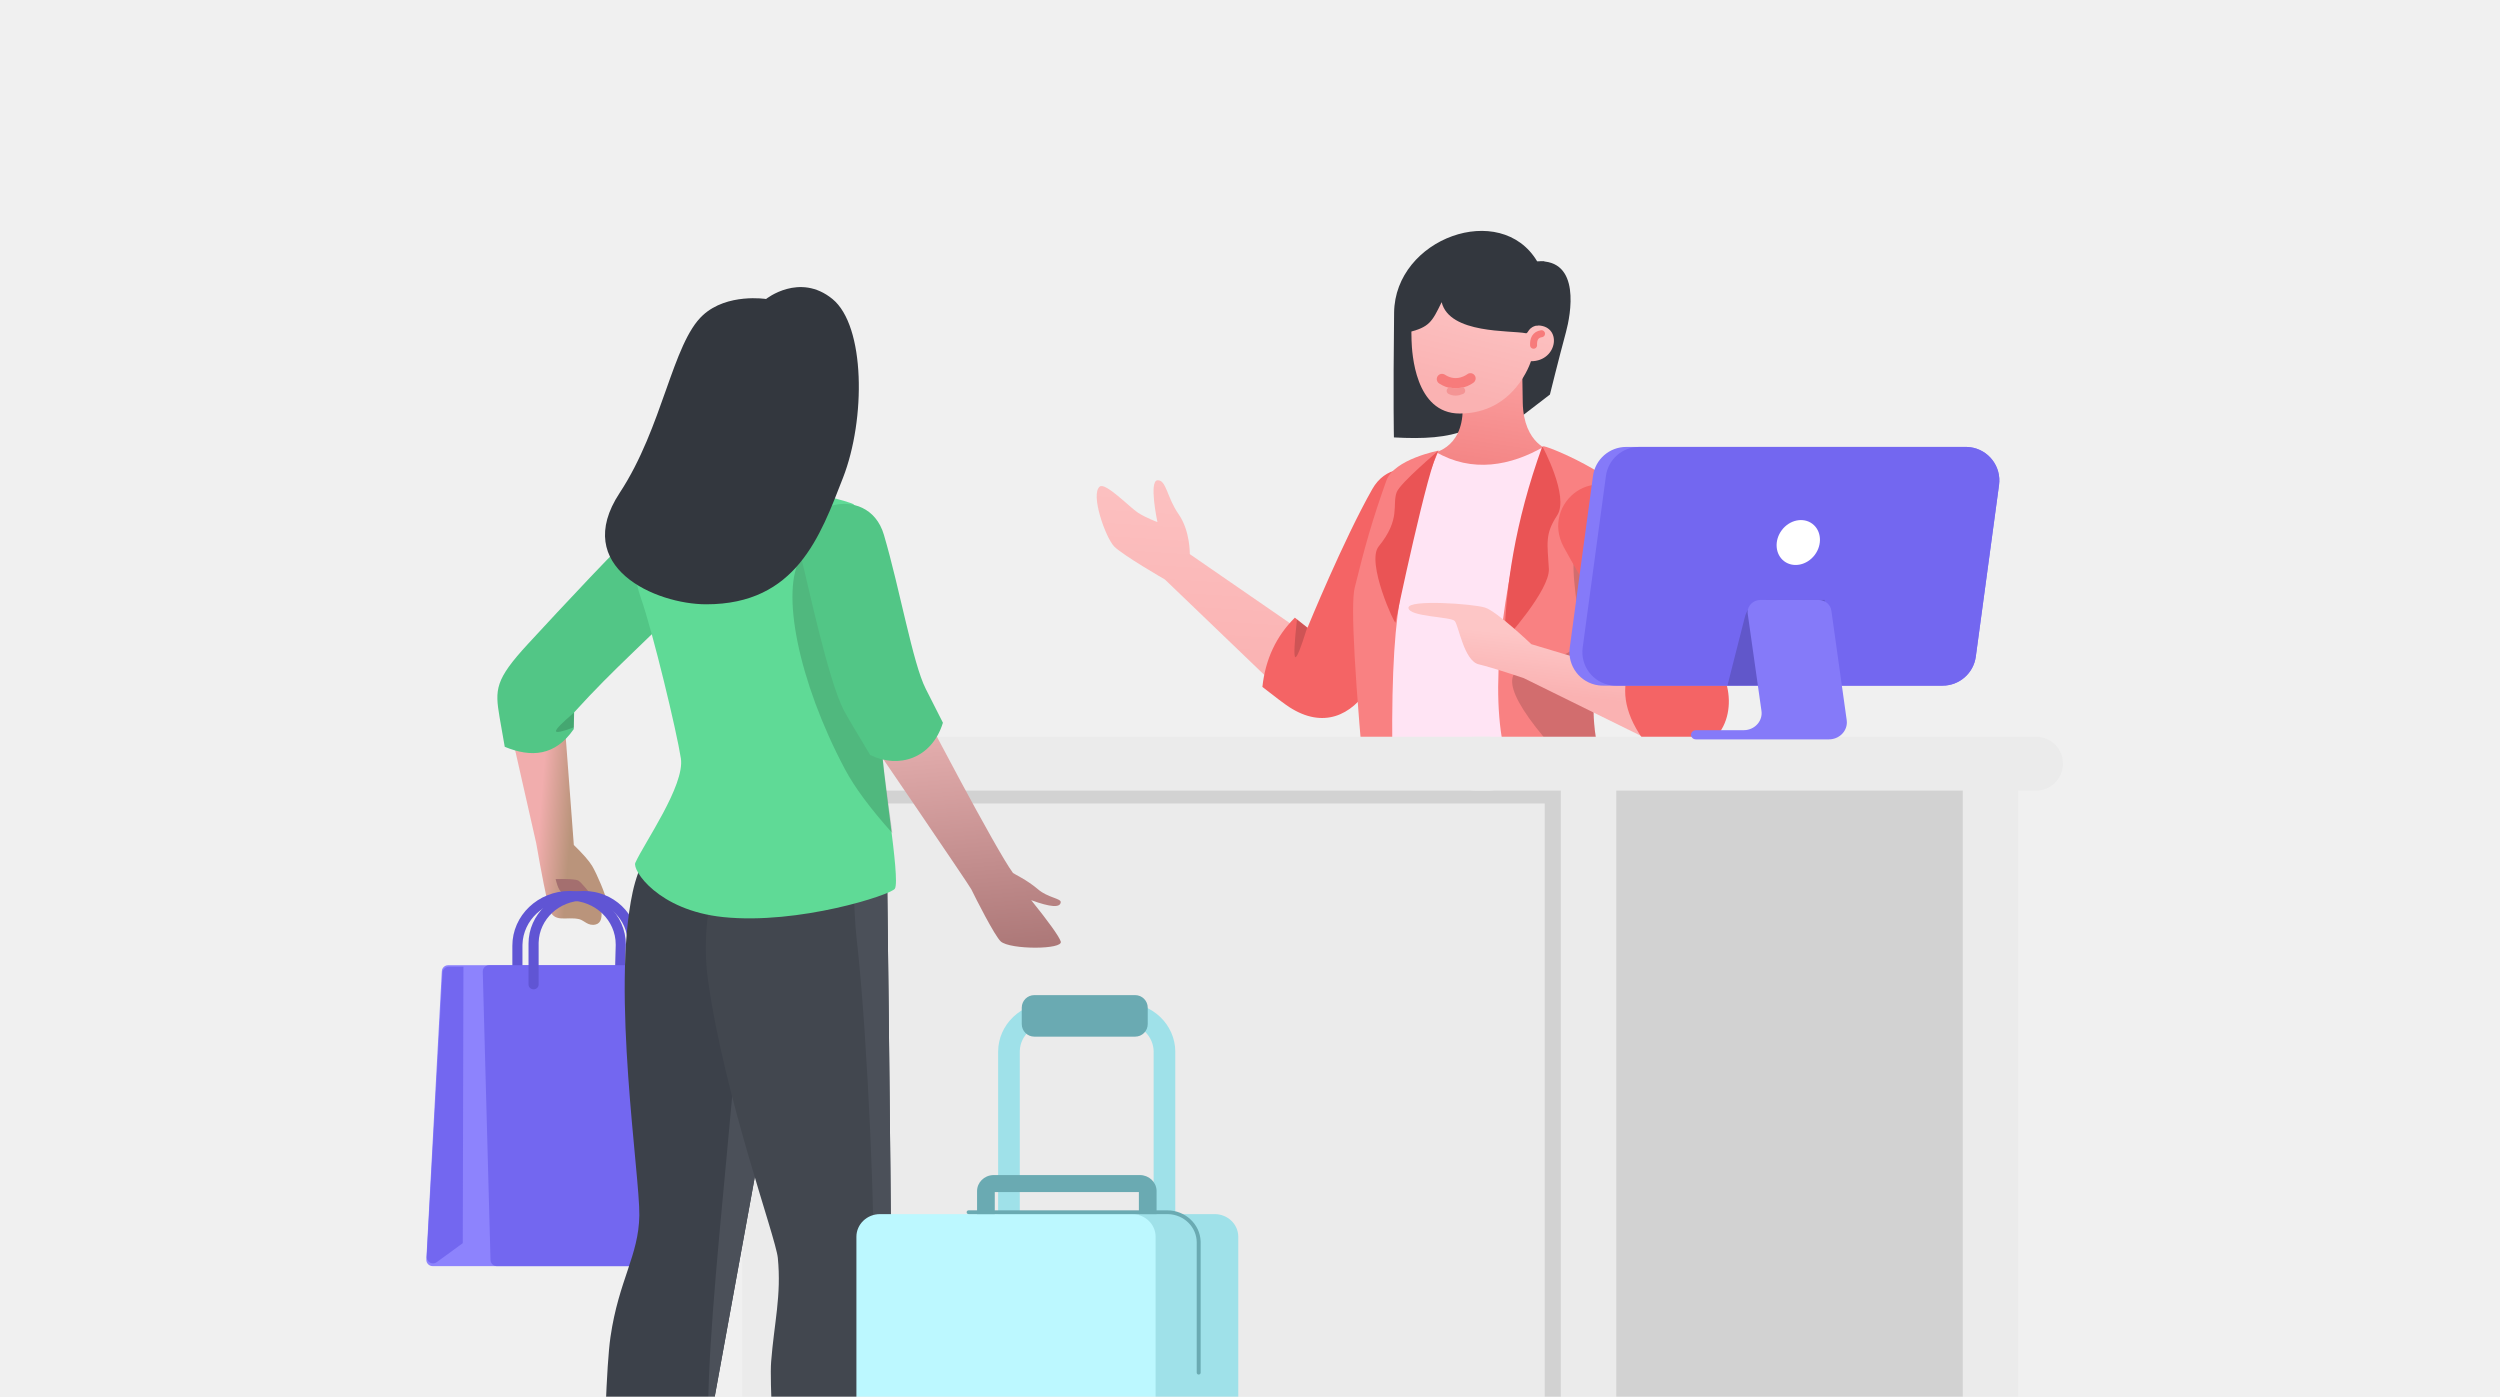
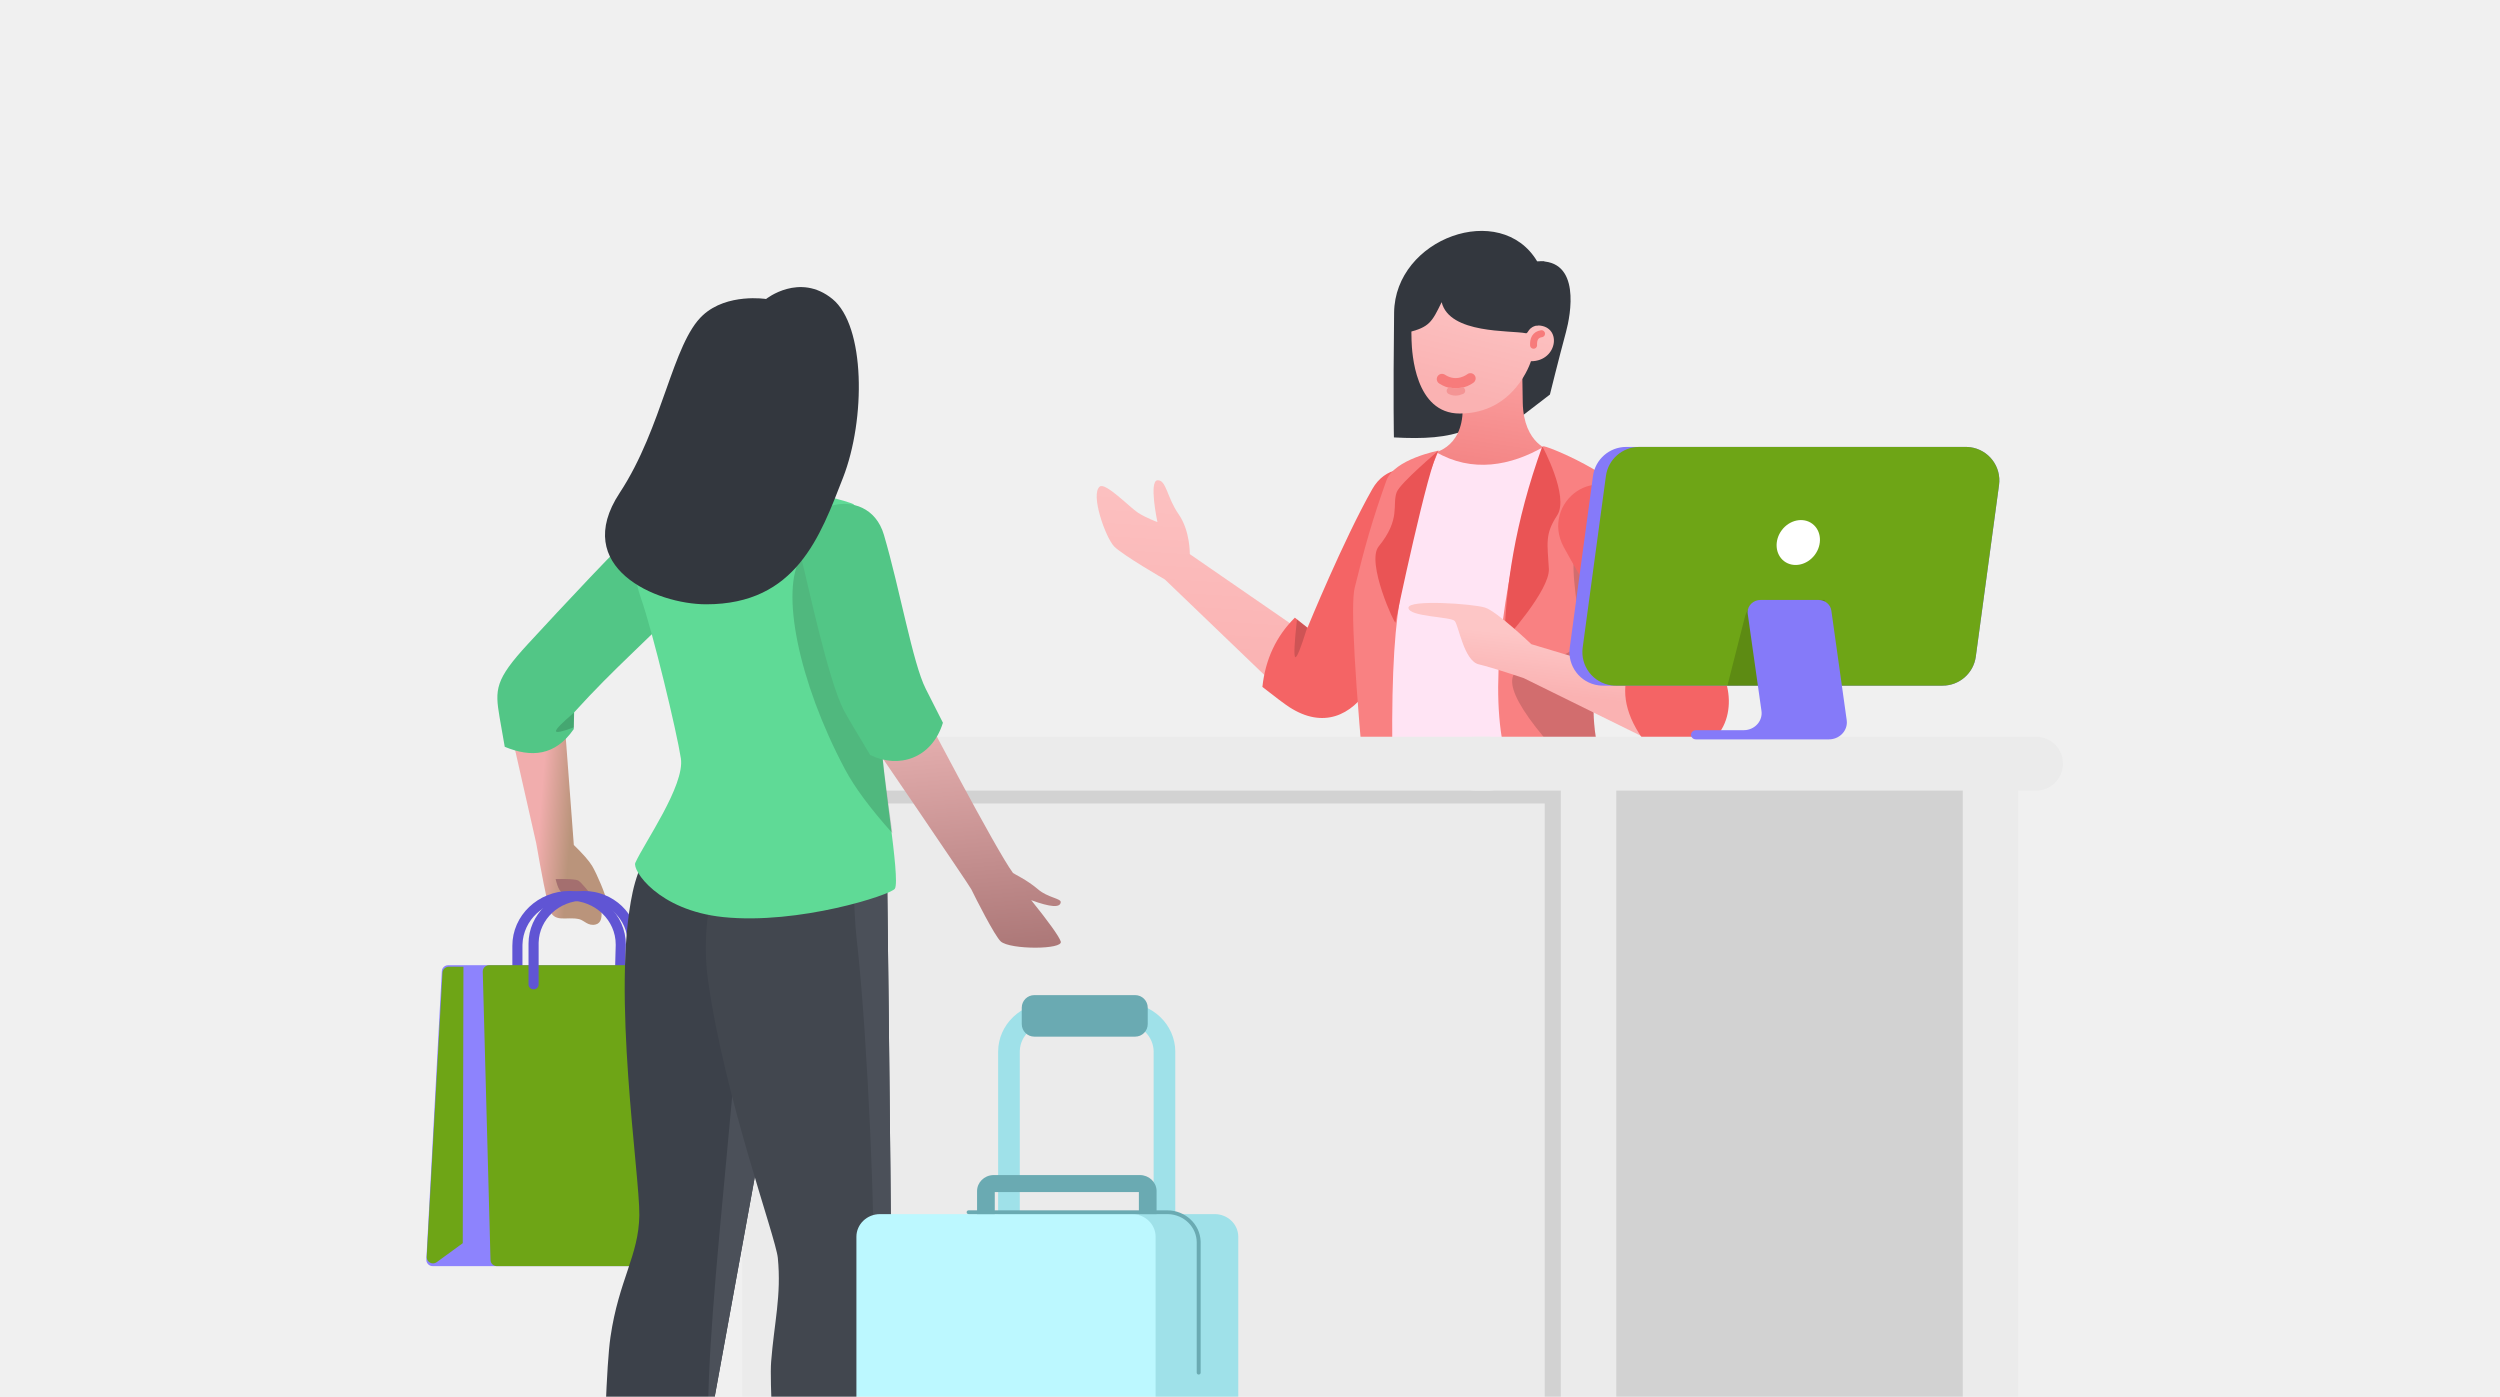
<svg xmlns="http://www.w3.org/2000/svg" xmlns:xlink="http://www.w3.org/1999/xlink" width="358px" height="200px" viewBox="0 0 358 200" version="1.1">
  <defs>
    <path d="M6,0 L352,0 C355.314,-6.08718376e-16 358,2.686 358,6 L358,200 L358,200 L0,200 L0,6 C-4.05812251e-16,2.686 2.686,6.08718376e-16 6,0 Z" id="path-1" />
    <linearGradient x1="100%" y1="28.702%" x2="100%" y2="138.491%" id="linearGradient-3">
      <stop stop-color="#7E1939" offset="0%" />
      <stop stop-color="#E35785" offset="100%" />
    </linearGradient>
    <linearGradient x1="100%" y1="28.702%" x2="100%" y2="96.604%" id="linearGradient-4">
      <stop stop-color="#9C2248" offset="0%" />
      <stop stop-color="#E35785" offset="100%" />
    </linearGradient>
    <linearGradient x1="42.833%" y1="-28.186%" x2="50%" y2="91.05%" id="linearGradient-5">
      <stop stop-color="#FDC6C6" offset="0%" />
      <stop stop-color="#FAB2B2" offset="100%" />
    </linearGradient>
    <linearGradient x1="44.771%" y1="-28.186%" x2="62.919%" y2="121.547%" id="linearGradient-6">
      <stop stop-color="#FFAFAF" offset="0%" />
      <stop stop-color="#F07777" offset="100%" />
    </linearGradient>
    <linearGradient x1="31.713%" y1="-1.016%" x2="55.144%" y2="86.96%" id="linearGradient-7">
      <stop stop-color="#FDC6C6" offset="0%" />
      <stop stop-color="#FAB2B2" offset="100%" />
    </linearGradient>
    <linearGradient x1="42.314%" y1="24.938%" x2="50%" y2="63.158%" id="linearGradient-8">
      <stop stop-color="#FDC6C6" offset="0%" />
      <stop stop-color="#FAB2B2" offset="100%" />
    </linearGradient>
    <linearGradient x1="40.233%" y1="35.954%" x2="59.343%" y2="59.89%" id="linearGradient-9">
      <stop stop-color="#F1ADAD" offset="0%" />
      <stop stop-color="#BA947B" offset="100%" />
    </linearGradient>
    <linearGradient x1="43.599%" y1="-28.186%" x2="50%" y2="111.154%" id="linearGradient-10">
      <stop stop-color="#FDC6C6" offset="0%" />
      <stop stop-color="#A47070" offset="100%" />
    </linearGradient>
    <linearGradient x1="46.493%" y1="-28.186%" x2="50%" y2="111.154%" id="linearGradient-11">
      <stop stop-color="#FDC6C6" offset="0%" />
      <stop stop-color="#A47070" offset="100%" />
    </linearGradient>
  </defs>
  <g id="📝-Pages-New" stroke="none" stroke-width="1" fill="none" fill-rule="evenodd">
    <g id="Knowledge-Base" transform="translate(-288, -445)">
      <g id="Illustration" transform="translate(288, 445)">
        <mask id="mask-2" fill="white">
          <use xlink:href="#path-1" />
        </mask>
        <g id="Mask" />
        <g mask="url(#mask-2)">
          <g transform="translate(61, 32)">
            <g id="Wom2.4" transform="translate(141, 109) scale(-1, 1) translate(-141, -109) translate(95, 0.5)">
              <g id="LLeg" transform="translate(27.06185, 78.22868)">
                <path d="M-6.88594311e-15,4.37589234e-14 C-6.88594311e-15,4.37589234e-14 6.481,59.226 7.01,64.638 C7.539,70.049 6.481,73.968 6.047,79.557 C5.614,85.146 7.701,120.3 7.701,120.3 C10.77,122.06 14.422,122.405 19.065,120.353 C19.065,120.353 23.329,76.56 23.288,66.586 C23.263,60.636 23.912,0.668 23.912,0.668 L-6.88594311e-15,4.37589234e-14 Z" id="Path" fill="url(#linearGradient-3)" />
                <ellipse id="Oval" fill-opacity="0.192" fill="#FFFFFF" transform="translate(19.72723, 67.04502) rotate(3) translate(-19.72723, -67.04502) " cx="19.727" cy="67.045" rx="2.584" ry="4.004" />
                <path d="M10.356,65.124 C10.888,68.87 9.458,75.967 6.066,86.414 L6.023,84.697 C5.975,82.425 5.973,80.654 6.039,79.671 L6.047,79.557 C6.467,74.154 7.469,70.312 7.058,65.174 L6.969,64.224 C6.746,62.034 6.056,55.61 5.19,47.622 L5.665,48.927 C8.293,56.213 9.857,61.612 10.356,65.124 Z" id="Path" fill-opacity="0.192" fill="#FFFFFF" />
              </g>
              <g id="RLeg" transform="translate(6.460736, 75.74981)">
                <path d="M16.46,0 C16.46,0 9.389,5.966 7.532,14.537 C4.438,28.825 5.995,55.214 5.903,61 C5.816,66.787 3.593,70.278 2.401,78.46 C1.209,86.642 2.389,123.207 2.389,123.207 C5.549,124.992 8.977,125.12 12.745,123.1 L34.878,1.908 L16.46,0 Z" id="Path" fill="url(#linearGradient-4)" />
                <ellipse id="Oval" fill-opacity="0.192" fill="#FFFFFF" transform="translate(17.53921, 68.2922) rotate(5) translate(-17.53921, -68.2922) " cx="17.539" cy="68.292" rx="2.906" ry="4.621" />
                <path d="M11.749,5.325 L14.511,5.681 C12.084,10.027 10.858,19.938 10.833,35.414 L10.833,35.905 C10.833,59.305 6.321,67.548 4.505,77.622 L4.451,77.927 C3.364,84.174 2.55,94.185 2.008,107.959 L1.953,104.544 C1.802,94.138 1.799,82.595 2.401,78.46 C3.593,70.278 5.816,66.787 5.903,61 L5.907,60.425 C5.906,53.641 4.53,28.396 7.532,14.537 C8.316,10.917 10.03,7.762 11.749,5.325 Z" id="Path" fill-opacity="0.192" fill="#FFFFFF" />
              </g>
              <g id="LArm" transform="translate(41.03859, 34.68479)">
                <path d="M36.581,12.166 C36.581,12.166 36.514,8.825 38.192,6.436 C39.87,4.046 39.937,1.508 41.207,1.591 C42.477,1.674 41.219,7.574 41.219,7.574 C41.219,7.574 42.83,6.987 43.988,6.245 C45.145,5.503 48.655,1.844 49.475,2.492 C50.866,3.597 48.626,9.828 47.406,11.074 C46.182,12.321 40.142,15.803 40.142,15.803 L22.352,32.886 L19.692,23.817 L36.581,12.166 Z" id="Path" fill="url(#linearGradient-5)" />
                <path d="M0.999,10.658 C3.742,16.721 8.763,27.858 10.833,31.181 C13.427,35.343 17.518,37.176 22.307,34.089 C22.975,33.658 24.268,32.689 26.187,31.183 C25.761,27.228 24.211,23.922 21.539,21.265 C20.329,22.218 19.724,22.695 19.724,22.695 C19.724,22.695 14.578,10.12 10.438,2.835 C6.852,-3.468 -3.175,1.44 0.999,10.658 Z" id="Path" fill="#F46465" />
                <path d="M19.778,22.702 C20.699,25.681 21.268,27.085 21.483,26.912 C21.698,26.74 21.616,24.947 21.236,21.534 L19.778,22.702 Z" id="Path" fill-opacity="0.16" fill="#000000" />
              </g>
              <g id="Head" transform="translate(22.61257, 0)">
                <path d="M7.573,21.808 L7.573,27.173 L3.44,24.001 C3.44,24.001 2.17,18.861 1.137,15.043 C0.489,12.649 -1.09,4.547 5.265,4.927 C10.471,-3.821 25.632,1.593 25.752,12.28 C25.898,25.133 25.779,30.138 25.779,30.138 C17.206,30.607 12.381,29.425 7.573,21.808 Z" id="Path" fill="#33373E" />
                <path d="M3.351,32.023 C3.351,32.023 7.196,31.162 7.329,25.157 C7.462,19.152 7.369,17.102 7.369,17.102 L15.837,16.957 C15.837,16.957 15.93,23.649 15.931,26.07 C15.935,31.956 20.475,32.438 20.475,32.438 C20.475,32.438 19.699,37.295 12.026,37.706 C6.034,38.027 3.351,32.023 3.351,32.023 Z" id="Path" fill="url(#linearGradient-6)" />
                <path d="M5.395,14.104 C1.617,13.964 2.233,19.236 6.157,19.229 C6.157,19.229 8.437,26.718 16.351,26.718 C22.778,26.718 23.196,17.99 23.254,16.248 C23.317,14.392 23.325,8.292 23.325,8.292 L5.248,8.284 L5.395,14.104 Z" id="Path" fill="url(#linearGradient-7)" />
                <path d="M5.102,14.069 C6.668,14.315 6.478,15.303 6.904,15.217 C9.065,14.779 17.816,15.357 18.943,10.77 C20.345,13.636 20.687,14.34 23.774,15.109 L23.774,6.712 L4.249,4.927 C4.249,4.927 4.552,13.982 5.102,14.069 Z" id="Path" fill="#33373E" />
                <path d="M14.961,21.057 C14.961,21.057 16.284,23.087 18.8,22.407" id="Path" stroke="#F77B7B" stroke-width="1.5" stroke-linecap="round" transform="translate(16.88053, 21.80175) rotate(-18) translate(-16.88053, -21.80175) " />
                <path d="M16.066,23.478 C16.661,23.715 17.226,23.714 17.721,23.439" id="Path" stroke="#F49494" stroke-linecap="round" transform="translate(16.89376, 23.54516) rotate(2) translate(-16.89376, -23.54516) " />
                <path d="M5.578,17.034 C5.806,16.219 5.693,15.504 4.842,15.169" id="Path-8" stroke="#F77B7B" stroke-linecap="round" transform="translate(5.261431, 16.10127) rotate(-13) translate(-5.261431, -16.10127) " />
              </g>
              <g id="Body" transform="translate(12.92147, 30.7926)">
                <path d="M13.901,0.616 C18.726,3.433 24.304,4.465 29.496,1.407 C37.97,17.333 40.082,36.336 38.044,57.34 C25.687,62.003 15.302,61.086 6.461,55.756 L13.901,0.616 Z" id="Path" fill="#FFE4F4" />
                <path d="M14.112,0.629 C22.103,25.581 26.895,60.956 1.938,54.802 C15.195,31.535 -2.827,21.063 1.258,9.038 C2.655,4.927 14.008,0.306 14.112,0.629 Z" id="Path" fill="#F98182" />
                <path d="M5.099,10.99 C14.131,12.289 6.685,27.321 9.667,29.585 C12.648,31.85 17.837,32.094 18.396,33.477 C19.521,36.258 14.085,43.277 2.089,54.534 L1.938,54.802 C13.486,34.534 1.3,23.976 0.666,13.642 C2.004,11.641 3.482,10.758 5.099,10.99 Z" id="Path" fill-opacity="0.16" fill="#000000" />
                <path d="M14.22,0.616 C14.22,0.616 10.314,7.804 12.094,10.51 C13.869,13.215 13.492,14.468 13.282,18.161 C13.109,21.236 19.655,28.438 19.655,28.438 C19.463,21.029 18.209,11.626 14.22,0.616 Z" id="Path" fill="#EA5455" />
                <path d="M29.073,1.232 C32.123,8.522 33.589,14.243 34.956,24.944 C35.716,30.886 35.906,39.987 35.526,52.249 L39.294,52.955 C41.09,34.012 41.688,23.321 41.088,20.882 C39.576,14.742 38.552,11.155 36.556,5.543 C35.457,2.462 29.073,1.232 29.073,1.232 Z" id="Path" fill="#F98182" />
                <path d="M29.073,1.232 C29.073,1.232 34.563,5.859 35.069,7.181 C35.76,8.984 34.438,11.016 37.646,14.948 C39.507,17.223 35.266,26.361 35.247,25.845 C35.247,25.703 30.493,3.088 29.073,1.232 Z" id="Path" fill="#EA5455" />
              </g>
              <g id="RArm" transform="translate(0, 36.88954)">
                <path d="M28.712,22.859 C28.712,22.859 33.632,18.163 35.336,17.618 C37.04,17.073 46.373,16.418 46.31,17.65 C46.239,18.969 40.233,18.893 39.677,19.542 C39.122,20.191 38.349,25.243 36.25,25.741 C34.155,26.239 29.811,27.713 29.811,27.713 L10.478,37.235 L12.538,27.714 L28.712,22.859 Z" id="Path" fill="url(#linearGradient-8)" />
                <path d="M13.903,2.975 C8.039,10.865 3.032,22.883 1.11,27.568 C-0.812,32.253 1.127,39.32 9.578,37.933 C10.248,37.823 11.129,37.565 12.221,37.161 C15.328,33.1 15.873,29.614 14.713,26.511 C13.985,26.804 13.62,26.95 13.62,26.95 C13.62,26.95 22.02,12.759 24.071,8.954 C27.497,2.6 19.069,-3.976 13.903,2.975 Z" id="Path" fill="#F46465" />
                <path d="M13.62,26.95 C10.776,28.275 9.533,28.646 9.89,28.063 C10.248,27.48 12.033,26.19 15.245,24.192 L13.62,26.95 Z" id="Path" fill-opacity="0.16" fill="#000000" />
              </g>
            </g>
            <g id="Group-25" transform="translate(37, 73.5)">
              <polygon id="Rectangle" fill="#EBEBEB" points="179.554 2.572 191.016 2.572 191.016 146.657 179.554 146.657" />
              <polygon id="Rectangle" fill="#D2D2D2" points="115.333 2.572 183.071 2.572 183.071 146.657 115.333 146.657" />
              <polygon id="Rectangle" fill="#EBEBEB" points="121.988 2.572 133.451 2.572 133.451 146.657 121.988 146.657" />
              <polygon id="Rectangle" fill="#D2D2D2" points="122.924 2.572 125.505 2.572 125.505 146.657 122.924 146.657" />
              <polygon id="Rectangle" fill="#EBEBEB" points="111.74 2.572 123.203 2.572 123.203 146.657 111.74 146.657" />
              <polygon id="Rectangle" fill="#EBEBEB" points="8.3 2.572 115.258 2.572 115.258 146.657 8.3 146.657" />
              <polygon id="Rectangle" fill="#D2D2D2" points="8.224 1.837 125.303 1.837 125.303 9.555 8.224 9.555" />
              <path d="M3.859,0 L115.118,0 C117.25,4.47172551e-15 118.977,1.728 118.977,3.859 C118.977,5.99 117.25,7.718 115.118,7.718 L3.859,7.718 C1.728,7.718 2.60988004e-16,5.99 0,3.859 C-2.60988004e-16,1.728 1.728,3.91482006e-16 3.859,0 Z" id="Rectangle" fill="#EBEBEB" />
              <path d="M113.296,0 L193.559,0 C195.69,-1.58910568e-14 197.418,1.728 197.418,3.859 C197.418,5.99 195.69,7.718 193.559,7.718 L113.296,7.718 C111.165,7.718 109.438,5.99 109.438,3.859 C109.438,1.728 111.165,3.91482006e-16 113.296,0 Z" id="Rectangle" fill="#EBEBEB" />
            </g>
            <g id="Desktop1" transform="translate(194.5, 53) scale(-1, 1) translate(-194.5, -53) translate(163, 32)">
              <path d="M5.494,-5.53605471e-14 L54.126,-5.53605471e-14 C56.528,-5.66899778e-14 58.56,1.776 58.883,4.156 L62.211,28.74 C62.567,31.367 60.726,33.785 58.099,34.141 C57.885,34.17 57.67,34.184 57.455,34.184 L8.822,34.184 C6.42,34.184 4.388,32.409 4.066,30.028 L0.737,5.444 C0.381,2.817 2.223,0.399 4.85,0.043 C5.063,0.015 5.278,-5.70973333e-14 5.494,-5.53605471e-14 Z" id="Rectangle" fill="#857AF9" />
-               <path d="M5.494,-5.53605471e-14 L52.275,-5.53605471e-14 C54.677,-6.00687253e-14 56.709,1.776 57.031,4.156 L60.36,28.74 C60.716,31.367 58.874,33.785 56.247,34.141 C56.034,34.17 55.819,34.184 55.603,34.184 L8.822,34.184 C6.42,34.184 4.388,32.409 4.066,30.028 L0.737,5.444 C0.381,2.817 2.223,0.399 4.85,0.043 C5.063,0.015 5.278,-5.70973333e-14 5.494,-5.53605471e-14 Z" id="Rectangle" fill="#7367F0" />
+               <path d="M5.494,-5.53605471e-14 L52.275,-5.53605471e-14 C54.677,-6.00687253e-14 56.709,1.776 57.031,4.156 L60.36,28.74 C60.716,31.367 58.874,33.785 56.247,34.141 C56.034,34.17 55.819,34.184 55.603,34.184 L8.822,34.184 C6.42,34.184 4.388,32.409 4.066,30.028 L0.737,5.444 C0.381,2.817 2.223,0.399 4.85,0.043 C5.063,0.015 5.278,-5.70973333e-14 5.494,-5.53605471e-14 Z" id="Rectangle" fill="#6ea516" />
              <path d="M25.714,21.913 L34.026,21.913 C35.49,21.913 36.767,22.906 37.127,24.324 L39.635,34.184 L39.635,34.184 L25.714,34.087 L25.714,21.913 Z" id="Rectangle" fill-opacity="0.16" fill="#000000" />
              <ellipse id="Oval" fill="#FFFFFF" transform="translate(29.4862, 13.68903) rotate(-37) translate(-29.4862, -13.68903) " cx="29.486" cy="13.689" rx="2.952" ry="3.355" />
              <path d="M34.89,21.913 C35.913,21.913 36.742,22.698 36.742,23.666 C36.742,23.736 36.737,23.806 36.729,23.875 L34.757,37.805 C34.568,39.138 35.557,40.363 36.964,40.542 C37.077,40.556 37.191,40.563 37.306,40.563 L44.151,40.563 C44.535,40.563 44.846,40.858 44.846,41.221 C44.846,41.584 44.535,41.878 44.151,41.878 L25.101,41.878 C23.681,41.878 22.529,40.788 22.529,39.443 C22.529,39.336 22.537,39.229 22.552,39.123 L24.747,23.457 C24.859,22.576 25.648,21.913 26.585,21.913 L34.89,21.913 Z" id="Path" fill="#857AF9" />
            </g>
            <g id="Wom4.7" transform="translate(46, 114.5) scale(-1, 1) translate(-46, -114.5) translate(0, 8.5)">
              <g id="RArm" transform="translate(50.82518, 32.53227)">
                <g id="Group-10" transform="translate(21.76113, 42.48585) scale(-1, 1) rotate(-15) translate(-21.76113, -42.48585) translate(16.26113, 24.48585)">
                  <path d="M5.778,23.755 C6.712,25.319 7.297,26.507 7.533,27.316 C7.888,28.53 8.388,32.052 8.222,32.729 C8.111,33.181 7.776,33.387 7.218,33.348 C7.098,34.823 6.652,35.56 5.878,35.56 C4.75,35.56 4.41,34.559 3.788,34.22 C2.099,33.303 0.022,33.923 0.022,31.515 C0.022,29.909 0.229,26.77 0.643,22.097 L1.484,0.553 L10.008,1.369 L5.778,23.755 Z" id="Path-17" fill="url(#linearGradient-9)" />
                  <path d="M7.218,33.348 C6.089,30.618 5.376,29.114 5.077,28.838 C4.779,28.561 3.753,28.214 1.999,27.796 C1.954,29.191 2.176,29.95 2.664,30.075 C3.056,30.175 4.957,31.289 5.932,31.953 C6.263,32.178 6.692,32.643 7.218,33.348 Z" id="Path-18" fill="#A46F6F" />
                </g>
                <path d="M10.101,2.065 C2.983,-4.102 -3.95,4.865 2.662,11.653 C10.052,19.242 13.981,22.39 19.957,28.978 C19.957,28.978 19.976,29.779 20.015,31.379 C22.683,35.242 26.105,35.471 29.896,33.91 C30.27,31.801 30.515,30.398 30.632,29.701 C31.305,25.691 31.326,24.331 26.53,19.137 C21.734,13.944 13.191,4.742 10.101,2.065 Z" id="Path" fill="#52C686" />
                <path d="M19.994,29.03 C21.706,30.489 22.562,31.362 22.562,31.651 C22.562,31.94 21.706,31.764 19.994,31.123 L19.994,29.03 Z" id="Path-24" fill-opacity="0.16" fill="#000000" />
              </g>
              <g id="Group-72" transform="translate(70.5, 114.0481) scale(-1, 1) translate(-70.5, -114.0481) translate(49, 86.54812)">
                <path d="M3.169,11.171 L35.578,11.171 C36.075,11.171 36.478,11.574 36.478,12.071 L36.478,53.361 C36.478,53.858 36.075,54.261 35.578,54.261 L0.95,54.261 C0.453,54.261 0.05,53.858 0.05,53.361 C0.05,53.345 0.05,53.329 0.051,53.313 L2.27,12.023 C2.296,11.546 2.691,11.171 3.169,11.171 Z" id="Rectangle" fill="#8D83FD" />
                <path d="M20.589,0.537 C25.023,0.537 28.618,3.967 28.618,8.198 L28.617,8.296 L28.495,12.847 C28.484,13.228 28.152,13.529 27.752,13.519 C27.379,13.51 27.08,13.233 27.05,12.886 L27.048,12.811 L27.168,8.36 C27.17,8.306 27.17,8.252 27.17,8.198 C27.17,4.73 24.224,1.918 20.589,1.918 C16.91,1.918 13.916,4.717 13.819,8.205 L13.816,8.38 L13.816,12.829 C13.816,13.21 13.492,13.519 13.092,13.519 C12.719,13.519 12.412,13.25 12.373,12.904 L12.369,12.829 L12.369,8.38 C12.369,4.048 16.049,0.537 20.589,0.537 Z" id="Path" fill="#6055D4" />
-                 <path d="M9.031,11.171 L39.1,11.171 C39.578,11.171 39.973,11.546 39.998,12.023 L42.218,53.313 C42.244,53.809 41.864,54.233 41.367,54.26 C41.351,54.261 41.335,54.261 41.319,54.261 L10.14,54.261 C9.653,54.261 9.254,53.873 9.241,53.386 L8.131,12.096 C8.118,11.599 8.51,11.185 9.007,11.172 C9.015,11.172 9.023,11.171 9.031,11.171 Z" id="Rectangle" fill="#7367F0" />
+                 <path d="M9.031,11.171 L39.1,11.171 C39.578,11.171 39.973,11.546 39.998,12.023 L42.218,53.313 C42.244,53.809 41.864,54.233 41.367,54.26 C41.351,54.261 41.335,54.261 41.319,54.261 L10.14,54.261 C9.653,54.261 9.254,53.873 9.241,53.386 L8.131,12.096 C8.118,11.599 8.51,11.185 9.007,11.172 C9.015,11.172 9.023,11.171 9.031,11.171 Z" id="Rectangle" fill="#6ea516" />
                <path d="M22.583,0.537 C26.853,0.537 30.314,3.84 30.314,7.913 L30.312,8.087 L30.167,13.95 C30.158,14.331 29.826,14.633 29.427,14.624 C29.054,14.616 28.753,14.339 28.723,13.993 L28.72,13.917 L28.865,8.055 C28.866,8.008 28.867,7.961 28.867,7.913 C28.867,4.602 26.054,1.918 22.583,1.918 C19.081,1.918 16.23,4.581 16.135,7.901 L16.132,8.073 L16.132,13.934 C16.132,14.315 15.808,14.624 15.408,14.624 C15.035,14.624 14.728,14.355 14.689,14.009 L14.685,13.934 L14.685,8.073 C14.685,3.911 18.221,0.537 22.583,0.537 Z" id="Path" fill="#6055D4" />
-                 <path d="M5.365,11.388 L5.268,50.976 L1.534,53.696 C1.132,53.989 0.569,53.901 0.277,53.499 C0.154,53.331 0.094,53.126 0.105,52.919 L2.366,12.239 C2.393,11.762 2.787,11.388 3.265,11.388 L5.365,11.388 L5.365,11.388 Z" id="Path-98" fill="#7367F0" />
+                 <path d="M5.365,11.388 L5.268,50.976 L1.534,53.696 C1.132,53.989 0.569,53.901 0.277,53.499 C0.154,53.331 0.094,53.126 0.105,52.919 L2.366,12.239 C2.393,11.762 2.787,11.388 3.265,11.388 L5.365,11.388 L5.365,11.388 Z" id="Path-98" fill="#6ea516" />
              </g>
              <g id="RLeg" transform="translate(35.16814, 72.74425)">
                <path d="M0,1.902 L18.341,0 L18.61,0.239 C19.917,1.427 25.598,6.946 27.23,14.489 C30.312,28.73 26.188,55.031 26.279,60.799 C26.366,66.566 29.222,70.046 30.41,78.201 C31.597,86.355 31.709,122.799 31.709,122.799 C28.561,124.579 25.792,124.706 22.039,122.693 L0,1.902 Z" id="Path" fill="#3C414A" />
                <path d="M16.383,91.69 L1.82852956e-14,1.902 L10.197,0.844 C10.652,32.037 16.993,74.2 16.383,91.69 Z" id="Path" fill="#4B5059" />
              </g>
              <g id="LLEg" transform="translate(16.30481, 75.21494)">
                <path d="M9.766,0.666 L30.36,0 L30.514,0.272 C31.514,2.08 36.989,12.668 35.299,24.703 C32.925,41.595 25.605,61.399 25.31,64.424 C24.783,69.818 25.837,73.723 26.269,79.294 C26.7,84.865 23.978,119.903 23.978,119.903 C20.922,121.656 17.286,122.001 12.662,119.956 C10.309,88.228 9.121,69.853 9.101,64.832 C9.07,57.301 9.766,0.666 9.766,0.666 Z" id="Path" fill="#42474F" />
                <path d="M14.003,18.937 L13.865,20.189 C12.444,33.386 11.243,61.414 11.75,65.736 L11.821,66.284 C12.388,71.053 12.237,83.023 11.367,102.196 L10.595,91.191 C9.661,77.563 9.165,68.951 9.106,65.352 L9.101,64.832 C9.07,57.301 9.766,0.666 9.766,0.666 L14.109,0.526 C14.573,7.767 14.538,13.904 14.003,18.937 Z" id="Path" fill="#4B5059" />
              </g>
              <g id="Body" transform="translate(23.25663, 29.18373)">
                <path d="M31.41,2.554 C34.116,6.345 38.624,19.214 38.88,22.109 C39.168,25.448 35.416,30.768 35.354,35.602 C35.299,40.437 38.153,56.222 37.295,57.582 C36.757,58.443 23.533,62.762 12.722,61.644 C3.387,60.678 -0.333,54.909 0.129,53.872 C1.392,51.04 7.25,42.775 6.653,38.917 C6.063,35.059 2.637,20.818 0.936,15.972 C-0.758,11.125 -0.193,6.036 2.969,3.951 C4.534,2.919 8.709,-0.013 16.145,4.42175139e-05 C23.58,0.014 31.201,2.26 31.41,2.554 Z" id="Path" fill="#5FDA96" transform="translate(19.44791, 30.91374) scale(-1, 1) translate(-19.44791, -30.91374) " />
                <path d="M3.265,11.516 L3.951,11.221 C10.141,8.607 13.834,8.234 15.028,10.101 C18.024,14.785 15.441,27.864 8.752,40.456 C7.365,43.068 5.101,46.121 1.96,49.615 L2.177,47.972 C2.794,43.383 3.571,38.147 3.542,35.602 C3.48,30.768 -0.272,25.448 0.016,22.109 C0.156,20.525 1.57,15.953 3.265,11.516 Z" id="Path" fill-opacity="0.16" fill="#000000" />
              </g>
              <g id="Head" transform="translate(32.72671, 8.205586)" fill="url(#linearGradient-10)">
                <path d="M1.84,5.121 C-0.694,5.386 -0.514,9.636 2.571,9.858 C3.201,13.956 5.45,15.908 8.191,16.134 L8.039,22.332 L20.165,22.325 C20.165,22.325 16.75,17.947 16.92,11.953 C17.091,5.958 16.806,0.328 16.806,0.328 L1.1,0.597 L1.84,5.121 Z" id="Path" />
              </g>
              <g id="LArm" transform="translate(0, 31.66065)">
                <path d="M26.786,32.07 C26.786,32.07 15.174,54.537 14.942,55.215 C14.49,56.535 12.43,62.256 11.662,63.14 C10.494,64.482 2.883,65.412 3.142,64.186 C3.307,63.402 4.467,61.273 6.621,57.798 C4.009,59.142 2.621,59.411 2.457,58.604 C2.347,58.066 4.227,57.736 5.46,56.379 C6.858,54.841 8.678,53.721 8.735,53.619 C10.817,49.888 18.762,28.736 18.762,28.736 L26.786,32.07 Z" id="Path" fill="url(#linearGradient-11)" transform="translate(14.61906, 46.74696) rotate(7) translate(-14.61906, -46.74696) " />
                <path d="M26.423,4.427 C24.124,12.255 22.288,22.818 20.443,26.461 C20.141,27.057 19.318,28.683 17.973,31.338 C19.551,36.446 24.287,37.979 28.395,35.946 C30.474,32.504 31.728,30.377 32.156,29.565 C34.41,25.291 37.426,10.913 38.284,7.624 C40.251,0.086 28.723,-3.4 26.423,4.427 Z" id="Path" fill="#52C686" />
              </g>
              <path d="M32.114,30.084 C38.319,20.658 39.641,8.656 44.041,4.627 C47.533,1.43 53.077,2.317 53.077,2.317 C53.077,2.317 57.878,-1.525 62.586,2.317 C67.294,6.159 67.37,19.52 64.096,27.918 C60.823,36.316 57.387,46.036 44.509,46.036 C37.293,46.036 25.105,40.73 32.114,30.084 Z" id="Path" fill="#33373E" transform="translate(48.18928, 23.32264) scale(-1, 1) translate(-48.18928, -23.32264) " />
            </g>
            <g id="Group-113" transform="translate(56, 110.5)">
              <path d="M43.972,1.081 C48.02,1.081 51.301,4.228 51.301,8.11 L51.301,62.179 L25.933,62.179 L25.933,8.11 C25.933,4.228 29.214,1.081 33.261,1.081 L43.972,1.081 Z M43.972,4.055 L33.261,4.055 C30.972,4.055 29.108,5.8 29.035,7.979 L29.033,8.11 L29.033,59.205 L48.201,59.205 L48.201,8.11 C48.201,5.915 46.381,4.127 44.109,4.057 L43.972,4.055 Z" id="Rectangle" fill="#9FE1E9" />
              <path d="M31.115,0 L45.555,0 C46.549,-4.04660118e-16 47.355,0.806 47.355,1.8 L47.355,4.148 C47.355,5.142 46.549,5.948 45.555,5.948 L31.115,5.948 C30.121,5.948 29.315,5.142 29.315,4.148 L29.315,1.8 C29.315,0.806 30.121,-3.94290921e-17 31.115,0 Z" id="Rectangle" fill="#6AAAB2" />
              <path d="M46.227,25.769 C47.512,25.769 48.56,26.739 48.621,27.956 L48.623,28.067 L48.623,33.678 L46.087,33.678 L46.087,28.202 L25.452,28.202 L25.452,33.252 L22.915,33.252 L22.915,28.067 C22.915,26.836 23.925,25.83 25.195,25.772 L25.311,25.769 L46.227,25.769 Z" id="Path" fill="#6AAAB2" />
              <path d="M26.496,31.36 L56.939,31.36 C58.807,31.36 60.321,32.812 60.321,34.604 L60.321,103.812 C60.321,105.603 58.807,107.056 56.939,107.056 L26.496,107.056 C24.628,107.056 23.114,105.603 23.114,103.812 L23.114,34.604 C23.114,32.812 24.628,31.36 26.496,31.36 Z" id="Rectangle" fill="#9FE1E9" />
              <path d="M9.02,31.36 L45.1,31.36 C46.968,31.36 48.483,32.812 48.483,34.604 L48.483,103.812 C48.483,105.603 46.968,107.056 45.1,107.056 L9.02,107.056 C7.152,107.056 5.638,105.603 5.638,103.812 L5.638,34.604 C5.638,32.812 7.152,31.36 9.02,31.36 Z" id="Rectangle" fill="#BCF8FF" />
              <path d="M50.142,30.819 C52.74,30.819 54.856,32.803 54.932,35.277 L54.934,35.415 L54.934,54.069 C54.934,54.218 54.808,54.339 54.652,54.339 C54.514,54.339 54.398,54.243 54.375,54.117 L54.37,54.069 L54.37,35.415 C54.37,33.219 52.551,31.431 50.279,31.362 L50.142,31.36 L21.704,31.36 C21.549,31.36 21.422,31.239 21.422,31.089 C21.422,30.957 21.522,30.846 21.654,30.823 L21.704,30.819 L50.142,30.819 Z" id="Path-216" fill="#6AAAB2" />
            </g>
          </g>
        </g>
      </g>
    </g>
  </g>
</svg>
